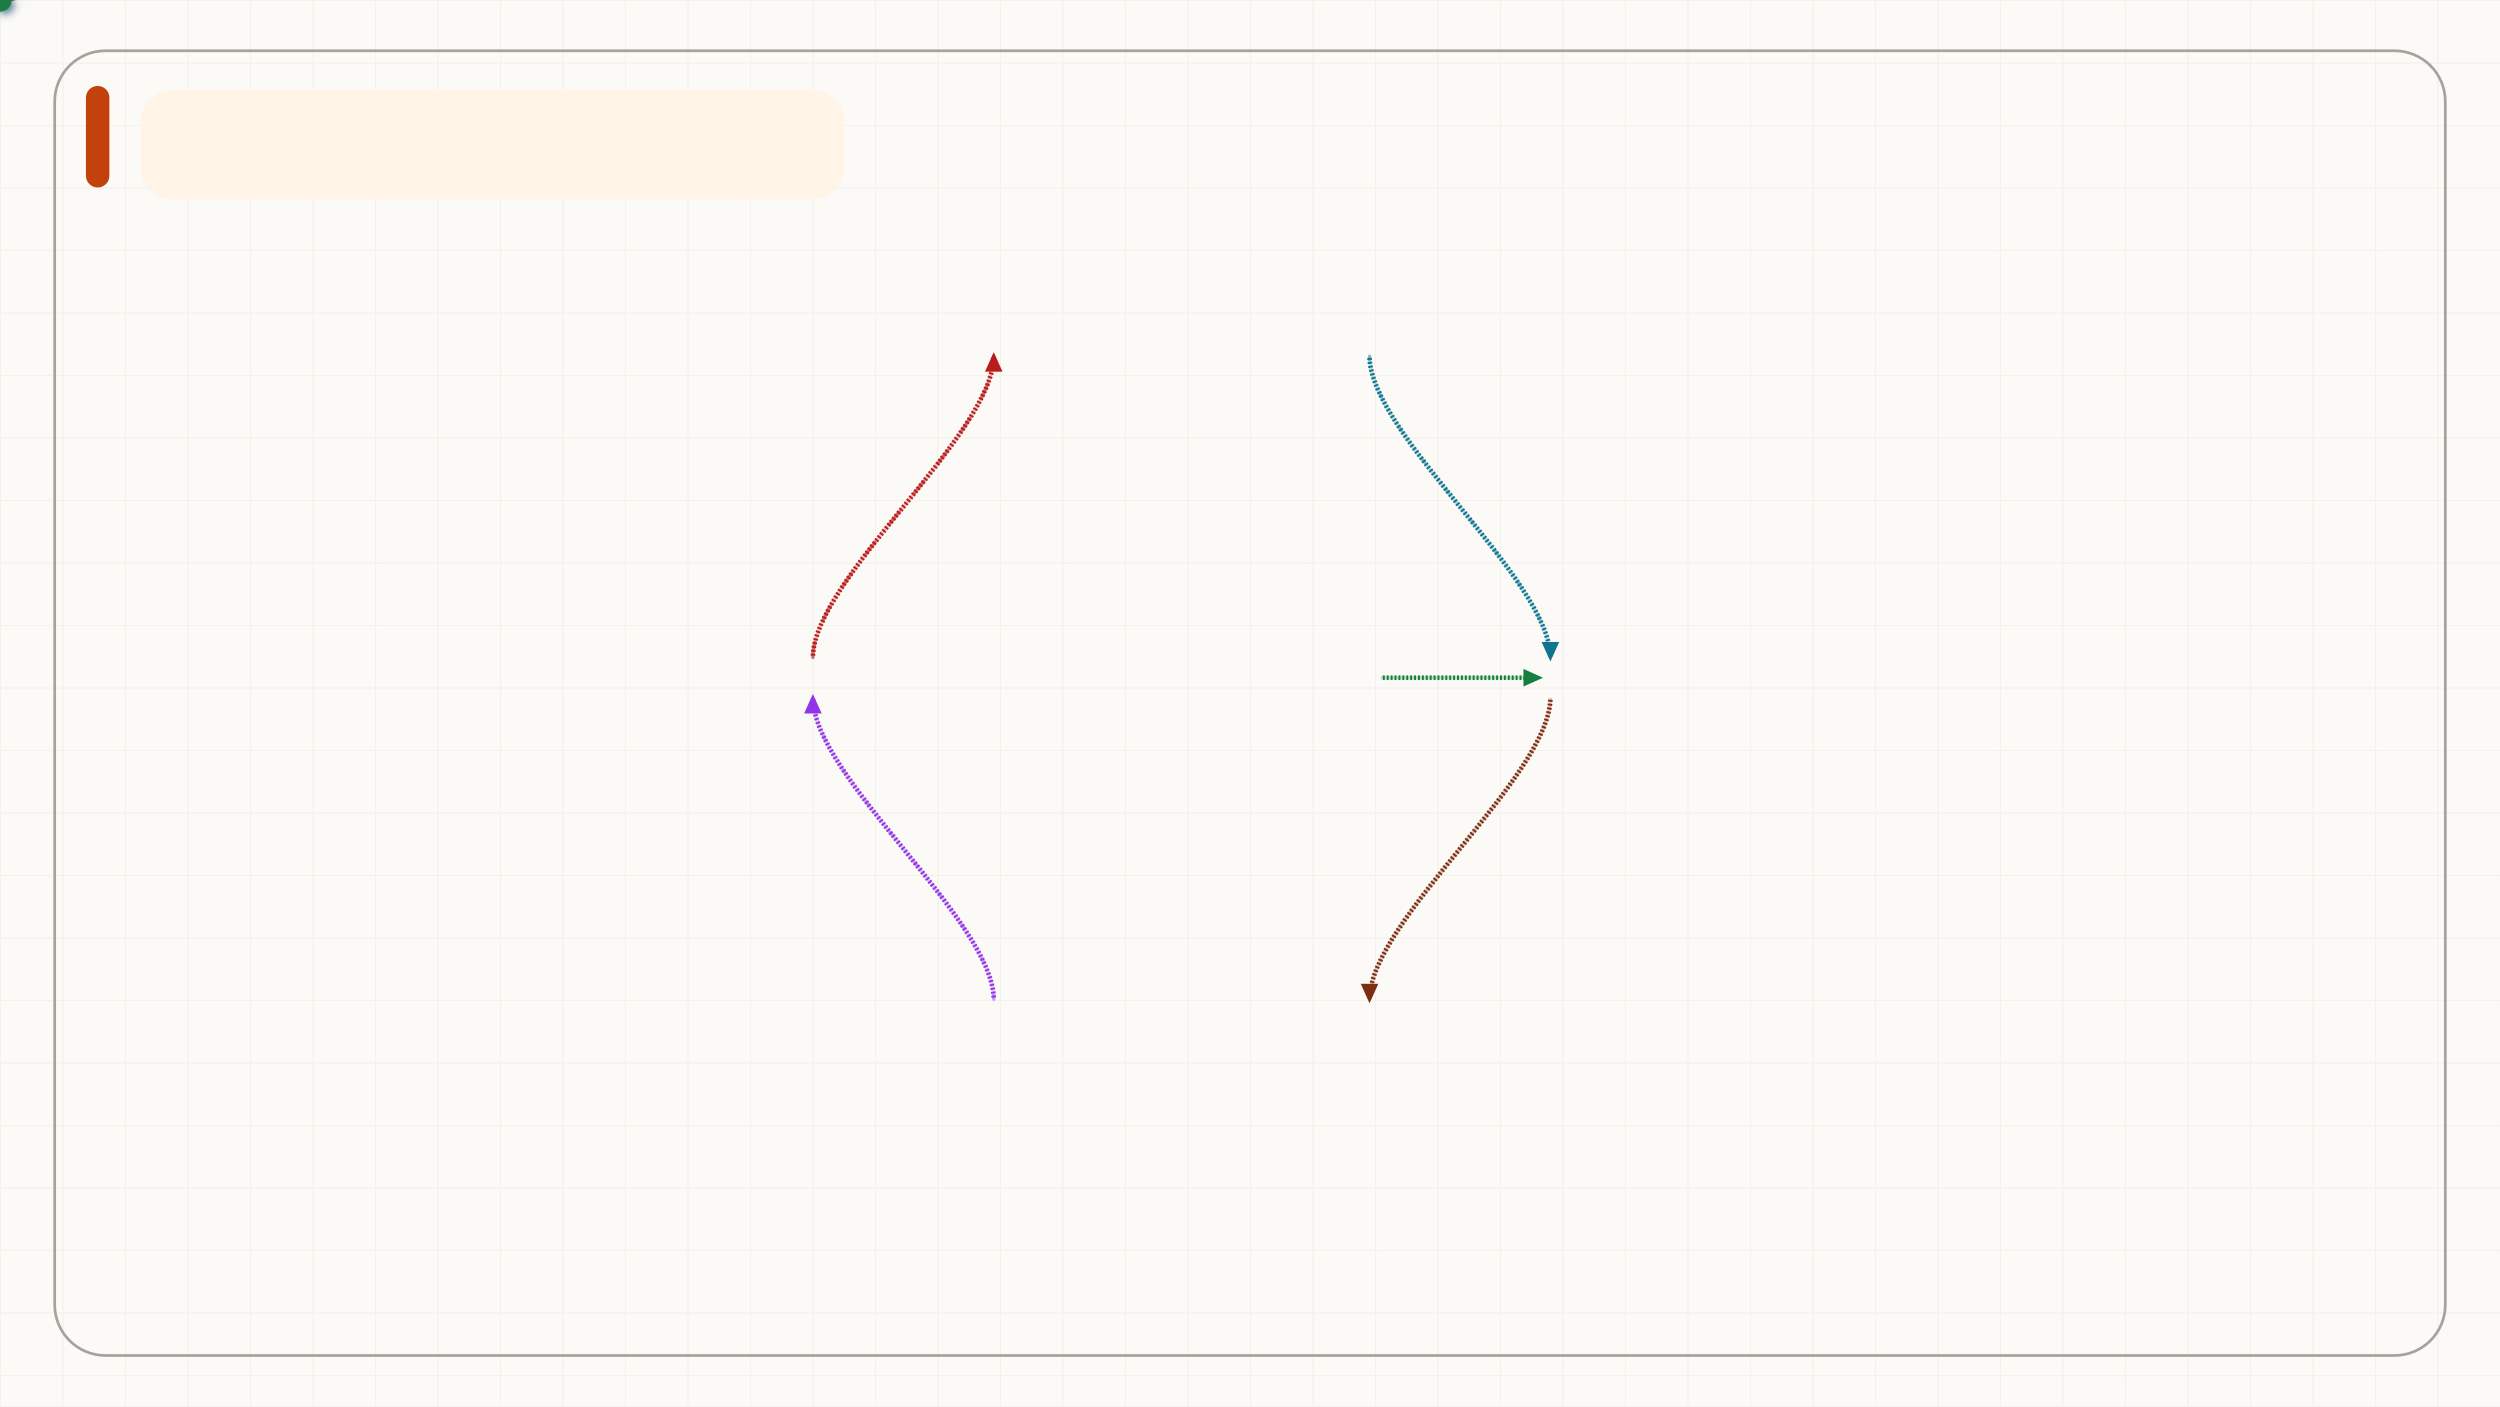
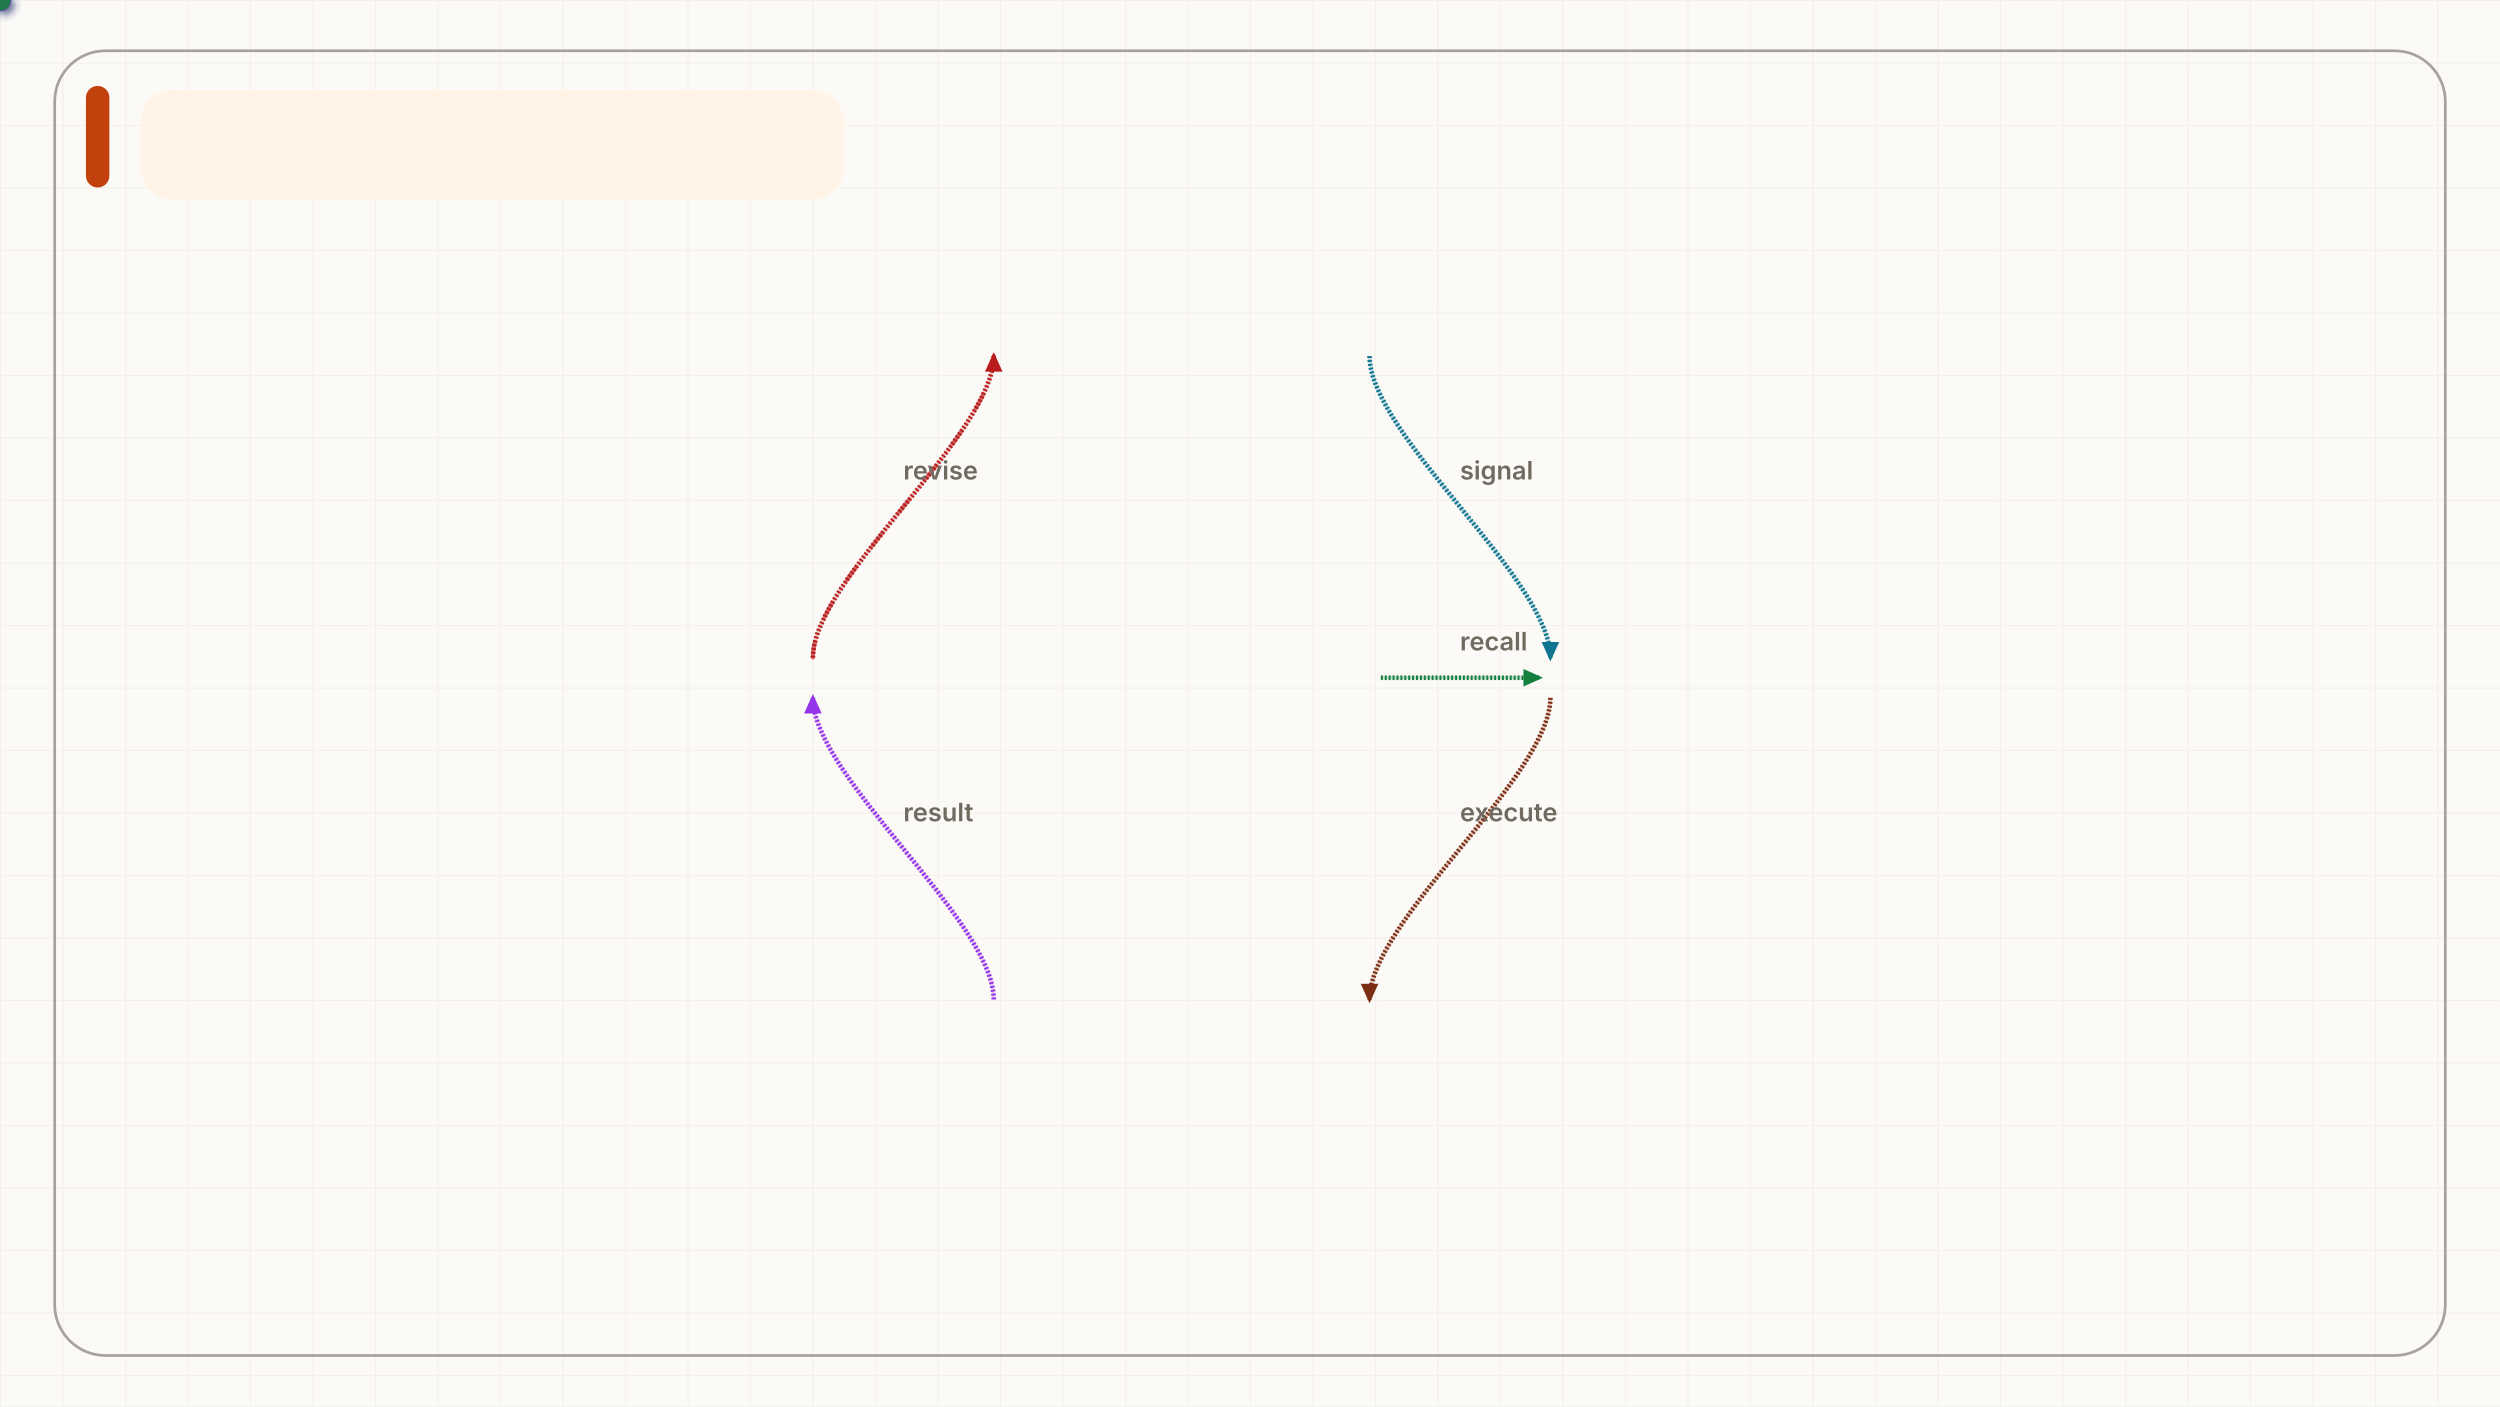
- <svg xmlns="http://www.w3.org/2000/svg" width="1280" height="720" viewBox="0 0 1280 720" role="img" aria-labelledby="diagram-title diagram-desc" data-motion-profile="teaching" data-motion-sequence="step-stagger" data-motion-edge="ghost-flow" data-motion-node="icon-performance" data-motion-group="border-scan" data-motion-title="highlight-sweep" data-motion-reduced="subtle" data-icon-system="illustrated-character-v1">
+ <svg xmlns="http://www.w3.org/2000/svg" width="1280" height="720" viewBox="0 0 1280 720" role="img" aria-labelledby="diagram-title diagram-desc" data-motion-profile="teaching" data-motion-sequence="step-stagger" data-motion-edge="comet-flow" data-motion-node="icon-performance" data-motion-group="border-scan" data-motion-title="highlight-sweep" data-motion-reduced="subtle" data-icon-system="illustrated-character-v1">
  <style>
  .title { font: 700 42px ui-sans-serif, system-ui, -apple-system, BlinkMacSystemFont, "Segoe UI", sans-serif; letter-spacing: 0; }
  .subtitle { font: 400 16px ui-sans-serif, system-ui, -apple-system, BlinkMacSystemFont, "Segoe UI", sans-serif; }
  .node-title { font: 700 18px ui-sans-serif, system-ui, -apple-system, BlinkMacSystemFont, "Segoe UI", sans-serif; }
  .node-caption { font: 400 13px ui-sans-serif, system-ui, -apple-system, BlinkMacSystemFont, "Segoe UI", sans-serif; opacity: 0.84; }
  .group-label { font: 700 14px ui-sans-serif, system-ui, -apple-system, BlinkMacSystemFont, "Segoe UI", sans-serif; text-transform: uppercase; letter-spacing: 0.08em; }
  .edge-label { font: 600 13px ui-sans-serif, system-ui, -apple-system, BlinkMacSystemFont, "Segoe UI", sans-serif; }
  .step-label { font: 700 12px ui-sans-serif, system-ui, -apple-system, BlinkMacSystemFont, "Segoe UI", sans-serif; }
  .edge-flow { stroke-linecap: round; }
  .edge-draw, .edge-base { stroke-linecap: butt; stroke-linejoin: round; }
  .edge-particle { filter: url(#particle-glow); }
  .edge-arrow-particle { filter: url(#particle-glow); }
  .semantic-icon { vector-effect: non-scaling-stroke; }
  .semantic-icon-breathe { transform-box: fill-box; transform-origin: center; animation: semanticIconBreathe 2.8s ease-in-out infinite; }
  .icon-breathe-halo { pointer-events: none; filter: url(#particle-glow); }
  .node-glow, .node-burst { pointer-events: none; }
  #title-accent { transform-origin: 50px 70px; animation: titlePulse 4.8s ease-in-out infinite; }
  #title-highlight { transform-origin: 252px 74px; animation: titleSlide 5.6s ease-in-out infinite; }
  @keyframes titlePulse { 0%, 100% { opacity: 0.76; } 50% { opacity: 1; } }
  @keyframes titleSlide { 0%, 100% { transform: translateX(0); opacity: 0.9; } 50% { transform: translateX(8px); opacity: 1; } }
  @keyframes semanticIconBreathe { 0%, 100% { transform: scale(0.96); opacity: 0.72; } 50% { transform: scale(1.08); opacity: 1; } }
  @media (prefers-reduced-motion: reduce) {
    #title-accent, #title-highlight, .semantic-icon-breathe { animation: none; }
  }
</style>
  <rect width="100%" height="100%" fill="#fbfaf7" />
  <defs>
    <filter id="soft-glow" x="-40%" y="-40%" width="180%" height="180%">
      <feGaussianBlur stdDeviation="5" result="blur" />
      <feMerge>
        <feMergeNode in="blur" />
        <feMergeNode in="SourceGraphic" />
      </feMerge>
    </filter>
    <filter id="particle-glow" x="-80%" y="-80%" width="260%" height="260%">
      <feGaussianBlur stdDeviation="2.6" result="blur" />
      <feMerge>
        <feMergeNode in="blur" />
        <feMergeNode in="SourceGraphic" />
      </feMerge>
    </filter>
    <pattern id="grid" width="32" height="32" patternUnits="userSpaceOnUse">
      <path d="M 32 0 L 0 0 0 32" fill="none" stroke="#ece7df" stroke-width="1" />
    </pattern>
  </defs>
  <rect width="100%" height="100%" fill="url(#grid)" opacity="0.52" />
  <rect x="28" y="26" width="1224" height="668" rx="26" fill="none" stroke="#a8a29e" stroke-width="1.4" opacity="1.00" />
  <rect id="title-accent" x="44" y="44" width="12" height="52" rx="6" fill="#c2410c" />
  <rect id="title-highlight" x="72" y="46" width="360" height="56" rx="16" fill="#fff4e6" />
  <rect class="title-sweep" x="72" y="46" width="0" height="56" rx="16" fill="#c2410c" opacity="0.16">
    <animate attributeName="width" values="0;360;0" dur="3.20s" begin="0.34s" repeatCount="indefinite" />
    <animate attributeName="x" values="72;72;432" dur="3.20s" begin="0.34s" repeatCount="indefinite" />
  </rect>
  <text id="main-title" x="90" y="84" class="title" fill="#2f2a24" opacity="0">
    <animate attributeName="opacity" values="0;1" dur="0.65s" begin="0.08s" fill="freeze" />
  Agent Reflection Loop
</text>
  <text x="74" y="126" class="subtitle" fill="#706a61" opacity="0">
    <animate attributeName="opacity" values="0;1" dur="0.65s" begin="0.28s" fill="freeze" />
  observe, plan, act, evaluate, and learn with a quiet feedback rhythm
</text>
  <g id="group-loop" class="group" opacity="0">
    <animate attributeName="opacity" values="0;1" dur="0.70s" begin="0.17s" fill="freeze" />
    <rect x="190.0" y="85.0" width="820.0" height="535.0" rx="22" fill="#ffffff" fill-opacity="0.34" stroke="#a8a29e" stroke-width="1.6" stroke-dasharray="9 8">
      <animate attributeName="stroke-dashoffset" values="0;-34" dur="5.60s" begin="0.17s" repeatCount="indefinite" />
    </rect>
    <rect class="group-border-scan" x="190.0" y="85.0" width="820.0" height="535.0" rx="22" fill="none" stroke="#a8a29e" stroke-width="3.4" stroke-linecap="round" stroke-dasharray="162.6 948.5" opacity="0.72" filter="url(#soft-glow)">
      <animate attributeName="stroke-dashoffset" values="0;-2710.0" dur="7.15s" begin="0.27s" repeatCount="indefinite" />
    </rect>
    <text x="208.0" y="115.0" class="group-label" fill="#706a61">Reflection Loop</text>
  </g>
  <defs>
    <marker id="arrow-1" markerWidth="12" markerHeight="12" viewBox="0 0 12 12" refX="9" refY="6" orient="auto" markerUnits="userSpaceOnUse">
      <path d="M 1 1.5 L 11 6 L 1 10.5 z" fill="#0e7490" />
    </marker>
  </defs>
  <g class="edge" data-role="source">
    <path class="edge-base" d="M 701.2 182.3 C 701.2 222.3, 793.8 296.7, 793.8 336.7" fill="none" stroke="#0e7490" stroke-width="1.7" opacity="0.24" />
-     <path class="edge-draw" d="M 701.2 182.3 C 701.2 222.3, 793.8 296.7, 793.8 336.7" fill="none" stroke="#0e7490" stroke-width="2.4" pathLength="1" stroke-dasharray="1" stroke-dashoffset="1" marker-end="url(#arrow-1)">
-       <animate attributeName="stroke-dashoffset" values="1;0" dur="0.90s" begin="0.47s" fill="freeze" />
-     </path>
-     <path class="edge-flow edge-flow-ghost-flow" d="M 701.2 182.3 C 701.2 222.3, 793.8 296.7, 793.8 336.7" fill="none" stroke="#0e7490" stroke-width="1.7" stroke-dasharray="2 18" opacity="0.38">
-       <animate attributeName="stroke-dashoffset" values="0;-54" dur="3.02s" begin="0.67s" repeatCount="indefinite" />
-       <animate attributeName="opacity" values="0.27;0.38;0.27" dur="3.02s" begin="0.67s" repeatCount="indefinite" />
-     </path>
-     <circle class="edge-particle" r="5.5" fill="#0e7490" opacity="0.92">
-       <animateMotion dur="4.20s" repeatCount="indefinite" path="M 701.2 182.3 C 701.2 222.3, 793.8 296.7, 793.8 336.7" begin="0.32s" />
-       <animate attributeName="opacity" values="0;0.92;0" dur="4.20s" begin="0.32s" repeatCount="indefinite" />
-     </circle>
-     <circle class="edge-particle" r="3.5" fill="#0e7490" opacity="0.74">
-       <animateMotion dur="4.20s" repeatCount="indefinite" path="M 701.2 182.3 C 701.2 222.3, 793.8 296.7, 793.8 336.7" begin="1.72s" />
-       <animate attributeName="opacity" values="0;0.74;0" dur="4.20s" begin="1.72s" repeatCount="indefinite" />
-     </circle>
-     <circle class="edge-particle" r="2.4" fill="#0e7490" opacity="0.56">
-       <animateMotion dur="4.20s" repeatCount="indefinite" path="M 701.2 182.3 C 701.2 222.3, 793.8 296.7, 793.8 336.7" begin="3.12s" />
-       <animate attributeName="opacity" values="0;0.56;0" dur="4.20s" begin="3.12s" repeatCount="indefinite" />
-     </circle>
-     <circle class="edge-particle" r="1.8" fill="#0e7490" opacity="0.38">
-       <animateMotion dur="4.20s" repeatCount="indefinite" path="M 701.2 182.3 C 701.2 222.3, 793.8 296.7, 793.8 336.7" begin="4.52s" />
-       <animate attributeName="opacity" values="0;0.38;0" dur="4.20s" begin="4.52s" repeatCount="indefinite" />
-     </circle>
-     <text x="747.5" y="245.5" class="edge-label" fill="#706a61" opacity="0">
-       <animate attributeName="opacity" values="0;1" dur="0.45s" begin="0.61s" fill="freeze" />
+     <path class="edge-draw" d="M 701.2 182.3 C 701.2 222.3, 793.8 296.7, 793.8 336.7" fill="none" stroke="#0e7490" stroke-width="2.4" pathLength="1" stroke-dasharray="1" stroke-dashoffset="0" marker-end="url(#arrow-1)" />
+     <circle class="edge-particle edge-comet edge-comet-head" r="5.8" fill="#0e7490" stroke="none" opacity="1.00">
+       <animateMotion dur="1.85s" repeatCount="indefinite" path="M 701.2 182.3 C 701.2 222.3, 793.8 296.7, 793.8 336.7" begin="-0.19s" />
+       <animate attributeName="opacity" values="0;1.00;0" dur="1.85s" begin="-0.19s" repeatCount="indefinite" />
+     </circle>
+     <circle class="edge-particle edge-comet edge-comet-tail" r="4.2" fill="#0e7490" stroke="none" opacity="0.62">
+       <animateMotion dur="1.85s" repeatCount="indefinite" path="M 701.2 182.3 C 701.2 222.3, 793.8 296.7, 793.8 336.7" begin="-0.12s" />
+       <animate attributeName="opacity" values="0;0.62;0" dur="1.85s" begin="-0.12s" repeatCount="indefinite" />
+     </circle>
+     <circle class="edge-particle edge-comet edge-comet-tail" r="3.0" fill="#0e7490" stroke="none" opacity="0.38">
+       <animateMotion dur="1.85s" repeatCount="indefinite" path="M 701.2 182.3 C 701.2 222.3, 793.8 296.7, 793.8 336.7" begin="-0.04s" />
+       <animate attributeName="opacity" values="0;0.38;0" dur="1.85s" begin="-0.04s" repeatCount="indefinite" />
+     </circle>
+     <circle class="edge-particle edge-comet edge-comet-tail" r="2.0" fill="#0e7490" stroke="none" opacity="0.20">
+       <animateMotion dur="1.85s" repeatCount="indefinite" path="M 701.2 182.3 C 701.2 222.3, 793.8 296.7, 793.8 336.7" begin="0.03s" />
+       <animate attributeName="opacity" values="0;0.20;0" dur="1.85s" begin="0.03s" repeatCount="indefinite" />
+     </circle>
+     <text x="747.5" y="245.5" class="edge-label" fill="#706a61" opacity="1">
    signal
  </text>
  </g>
  <defs>
    <marker id="arrow-2" markerWidth="12" markerHeight="12" viewBox="0 0 12 12" refX="9" refY="6" orient="auto" markerUnits="userSpaceOnUse">
      <path d="M 1 1.5 L 11 6 L 1 10.5 z" fill="#7c2d12" />
    </marker>
  </defs>
  <g class="edge" data-role="agent">
    <path class="edge-base" d="M 793.8 357.3 C 793.8 397.3, 701.2 471.7, 701.2 511.7" fill="none" stroke="#7c2d12" stroke-width="1.7" opacity="0.24" />
-     <path class="edge-draw" d="M 793.8 357.3 C 793.8 397.3, 701.2 471.7, 701.2 511.7" fill="none" stroke="#7c2d12" stroke-width="2.4" pathLength="1" stroke-dasharray="1" stroke-dashoffset="1" marker-end="url(#arrow-2)">
-       <animate attributeName="stroke-dashoffset" values="1;0" dur="0.90s" begin="0.59s" fill="freeze" />
-     </path>
-     <path class="edge-particle edge-arrow-particle" d="M -8.0 -4.8 L 8.0 0 L -8.0 4.8 Z" fill="#7c2d12" opacity="0.92">
-       <animateMotion dur="4.20s" repeatCount="indefinite" path="M 793.8 357.3 C 793.8 397.3, 701.2 471.7, 701.2 511.7" begin="0.64s" rotate="auto" />
-       <animate attributeName="opacity" values="0;0.92;0" dur="4.20s" begin="0.64s" repeatCount="indefinite" />
-     </path>
-     <text x="747.5" y="420.5" class="edge-label" fill="#706a61" opacity="0">
-       <animate attributeName="opacity" values="0;1" dur="0.45s" begin="0.73s" fill="freeze" />
+     <path class="edge-draw" d="M 793.8 357.3 C 793.8 397.3, 701.2 471.7, 701.2 511.7" fill="none" stroke="#7c2d12" stroke-width="2.4" pathLength="1" stroke-dasharray="1" stroke-dashoffset="0" marker-end="url(#arrow-2)" />
+     <circle class="edge-particle edge-packet" r="5.5" fill="#7c2d12" stroke="none" opacity="0.92">
+       <animateMotion dur="1.65s" repeatCount="indefinite" path="M 793.8 357.3 C 793.8 397.3, 701.2 471.7, 701.2 511.7" begin="-0.38s" />
+       <animate attributeName="opacity" values="0;0.92;0" dur="1.65s" begin="-0.38s" repeatCount="indefinite" />
+     </circle>
+     <text x="747.5" y="420.5" class="edge-label" fill="#706a61" opacity="1">
    execute
  </text>
  </g>
  <defs>
    <marker id="arrow-3" markerWidth="12" markerHeight="12" viewBox="0 0 12 12" refX="9" refY="6" orient="auto" markerUnits="userSpaceOnUse">
      <path d="M 1 1.5 L 11 6 L 1 10.5 z" fill="#9333ea" />
    </marker>
  </defs>
  <g class="edge" data-role="tool">
    <path class="edge-base" d="M 508.8 511.7 C 508.8 471.7, 416.2 397.3, 416.2 357.3" fill="none" stroke="#9333ea" stroke-width="1.7" opacity="0.24" />
-     <path class="edge-draw" d="M 508.8 511.7 C 508.8 471.7, 416.2 397.3, 416.2 357.3" fill="none" stroke="#9333ea" stroke-width="2.4" pathLength="1" stroke-dasharray="1" stroke-dashoffset="1" marker-end="url(#arrow-3)">
-       <animate attributeName="stroke-dashoffset" values="1;0" dur="0.90s" begin="0.71s" fill="freeze" />
-     </path>
-     <path class="edge-flow edge-flow-ghost-flow" d="M 508.8 511.7 C 508.8 471.7, 416.2 397.3, 416.2 357.3" fill="none" stroke="#9333ea" stroke-width="1.7" stroke-dasharray="2 18" opacity="0.38">
-       <animate attributeName="stroke-dashoffset" values="0;-54" dur="3.02s" begin="0.91s" repeatCount="indefinite" />
-       <animate attributeName="opacity" values="0.27;0.38;0.27" dur="3.02s" begin="0.91s" repeatCount="indefinite" />
-     </path>
-     <circle class="edge-particle" r="5.5" fill="#9333ea" opacity="0.92">
-       <animateMotion dur="4.20s" repeatCount="indefinite" path="M 508.8 511.7 C 508.8 471.7, 416.2 397.3, 416.2 357.3" begin="0.96s" />
-       <animate attributeName="opacity" values="0;0.92;0" dur="4.20s" begin="0.96s" repeatCount="indefinite" />
-     </circle>
-     <circle class="edge-particle" r="3.5" fill="#9333ea" opacity="0.74">
-       <animateMotion dur="4.20s" repeatCount="indefinite" path="M 508.8 511.7 C 508.8 471.7, 416.2 397.3, 416.2 357.3" begin="2.36s" />
-       <animate attributeName="opacity" values="0;0.74;0" dur="4.20s" begin="2.36s" repeatCount="indefinite" />
-     </circle>
-     <circle class="edge-particle" r="2.4" fill="#9333ea" opacity="0.56">
-       <animateMotion dur="4.20s" repeatCount="indefinite" path="M 508.8 511.7 C 508.8 471.7, 416.2 397.3, 416.2 357.3" begin="3.76s" />
-       <animate attributeName="opacity" values="0;0.56;0" dur="4.20s" begin="3.76s" repeatCount="indefinite" />
-     </circle>
-     <circle class="edge-particle" r="1.8" fill="#9333ea" opacity="0.38">
-       <animateMotion dur="4.20s" repeatCount="indefinite" path="M 508.8 511.7 C 508.8 471.7, 416.2 397.3, 416.2 357.3" begin="5.16s" />
-       <animate attributeName="opacity" values="0;0.38;0" dur="4.20s" begin="5.16s" repeatCount="indefinite" />
-     </circle>
-     <text x="462.5" y="420.5" class="edge-label" fill="#706a61" opacity="0">
-       <animate attributeName="opacity" values="0;1" dur="0.45s" begin="0.85s" fill="freeze" />
+     <path class="edge-draw" d="M 508.8 511.7 C 508.8 471.7, 416.2 397.3, 416.2 357.3" fill="none" stroke="#9333ea" stroke-width="2.4" pathLength="1" stroke-dasharray="1" stroke-dashoffset="0" marker-end="url(#arrow-3)" />
+     <circle class="edge-particle edge-comet edge-comet-head" r="5.8" fill="#9333ea" stroke="none" opacity="1.00">
+       <animateMotion dur="1.85s" repeatCount="indefinite" path="M 508.8 511.7 C 508.8 471.7, 416.2 397.3, 416.2 357.3" begin="-0.57s" />
+       <animate attributeName="opacity" values="0;1.00;0" dur="1.85s" begin="-0.57s" repeatCount="indefinite" />
+     </circle>
+     <circle class="edge-particle edge-comet edge-comet-tail" r="4.2" fill="#9333ea" stroke="none" opacity="0.62">
+       <animateMotion dur="1.85s" repeatCount="indefinite" path="M 508.8 511.7 C 508.8 471.7, 416.2 397.3, 416.2 357.3" begin="-0.50s" />
+       <animate attributeName="opacity" values="0;0.62;0" dur="1.85s" begin="-0.50s" repeatCount="indefinite" />
+     </circle>
+     <circle class="edge-particle edge-comet edge-comet-tail" r="3.0" fill="#9333ea" stroke="none" opacity="0.38">
+       <animateMotion dur="1.85s" repeatCount="indefinite" path="M 508.8 511.7 C 508.8 471.7, 416.2 397.3, 416.2 357.3" begin="-0.42s" />
+       <animate attributeName="opacity" values="0;0.38;0" dur="1.85s" begin="-0.42s" repeatCount="indefinite" />
+     </circle>
+     <circle class="edge-particle edge-comet edge-comet-tail" r="2.0" fill="#9333ea" stroke="none" opacity="0.20">
+       <animateMotion dur="1.85s" repeatCount="indefinite" path="M 508.8 511.7 C 508.8 471.7, 416.2 397.3, 416.2 357.3" begin="-0.35s" />
+       <animate attributeName="opacity" values="0;0.20;0" dur="1.85s" begin="-0.35s" repeatCount="indefinite" />
+     </circle>
+     <text x="462.5" y="420.5" class="edge-label" fill="#706a61" opacity="1">
    result
  </text>
  </g>
  <defs>
    <marker id="arrow-4" markerWidth="12" markerHeight="12" viewBox="0 0 12 12" refX="9" refY="6" orient="auto" markerUnits="userSpaceOnUse">
      <path d="M 1 1.5 L 11 6 L 1 10.5 z" fill="#b91c1c" />
    </marker>
  </defs>
  <g class="edge" data-role="risk">
    <path class="edge-base" d="M 416.2 336.7 C 416.2 296.7, 508.8 222.3, 508.8 182.3" fill="none" stroke="#b91c1c" stroke-width="1.7" opacity="0.24" />
-     <path class="edge-draw" d="M 416.2 336.7 C 416.2 296.7, 508.8 222.3, 508.8 182.3" fill="none" stroke="#b91c1c" stroke-width="2.4" pathLength="1" stroke-dasharray="1" stroke-dashoffset="1" marker-end="url(#arrow-4)">
-       <animate attributeName="stroke-dashoffset" values="1;0" dur="0.90s" begin="0.83s" fill="freeze" />
+     <path class="edge-draw" d="M 416.2 336.7 C 416.2 296.7, 508.8 222.3, 508.8 182.3" fill="none" stroke="#b91c1c" stroke-width="2.4" pathLength="1" stroke-dasharray="1" stroke-dashoffset="0" marker-end="url(#arrow-4)" />
+     <path class="edge-flow edge-flow-stream-flow" d="M 416.2 336.7 C 416.2 296.7, 508.8 222.3, 508.8 182.3" fill="none" stroke="#b91c1c" stroke-width="2.1" stroke-linecap="round" stroke-dasharray="8 14" opacity="0.58">
+       <animate attributeName="stroke-dashoffset" values="0;-44" dur="1.35s" begin="-0.44s" repeatCount="indefinite" />
    </path>
-     <path class="edge-flow edge-flow-dynamic-dash" d="M 416.2 336.7 C 416.2 296.7, 508.8 222.3, 508.8 182.3" fill="none" stroke="#b91c1c" stroke-width="1.7" stroke-dasharray="8 12" opacity="0.55">
-       <animate attributeName="stroke-dashoffset" values="0;-54" dur="3.02s" begin="1.03s" repeatCount="indefinite" />
-       <animate attributeName="opacity" values="0.39;0.55;0.39" dur="3.02s" begin="1.03s" repeatCount="indefinite" />
-     </path>
-     <text x="462.5" y="245.5" class="edge-label" fill="#706a61" opacity="0">
-       <animate attributeName="opacity" values="0;1" dur="0.45s" begin="0.97s" fill="freeze" />
+     <text x="462.5" y="245.5" class="edge-label" fill="#706a61" opacity="1">
    revise
  </text>
  </g>
  <defs>
    <marker id="arrow-5" markerWidth="12" markerHeight="12" viewBox="0 0 12 12" refX="9" refY="6" orient="auto" markerUnits="userSpaceOnUse">
      <path d="M 1 1.5 L 11 6 L 1 10.5 z" fill="#15803d" />
    </marker>
  </defs>
  <g class="edge" data-role="memory">
    <path class="edge-base" d="M 707.0 347.0 L 788.0 347.0" fill="none" stroke="#15803d" stroke-width="1.7" opacity="0.24" />
-     <path class="edge-draw" d="M 707.0 347.0 L 788.0 347.0" fill="none" stroke="#15803d" stroke-width="2.4" pathLength="1" stroke-dasharray="1" stroke-dashoffset="1" marker-end="url(#arrow-5)">
-       <animate attributeName="stroke-dashoffset" values="1;0" dur="0.90s" begin="0.95s" fill="freeze" />
-     </path>
-     <circle class="edge-particle" r="6.0" fill="#15803d" opacity="0.92">
-       <animateMotion dur="4.20s" repeatCount="indefinite" path="M 707.0 347.0 L 788.0 347.0" begin="1.60s" />
-       <animate attributeName="opacity" values="0;0.92;0" dur="4.20s" begin="1.60s" repeatCount="indefinite" />
-     </circle>
-     <circle class="edge-particle" r="3.8" fill="#15803d" opacity="0.74">
-       <animateMotion dur="4.20s" repeatCount="indefinite" path="M 707.0 347.0 L 788.0 347.0" begin="3.00s" />
-       <animate attributeName="opacity" values="0;0.74;0" dur="4.20s" begin="3.00s" repeatCount="indefinite" />
-     </circle>
-     <text x="747.5" y="333.0" class="edge-label" fill="#706a61" opacity="0">
-       <animate attributeName="opacity" values="0;1" dur="0.45s" begin="1.09s" fill="freeze" />
+     <path class="edge-draw" d="M 707.0 347.0 L 788.0 347.0" fill="none" stroke="#15803d" stroke-width="2.4" pathLength="1" stroke-dasharray="1" stroke-dashoffset="0" marker-end="url(#arrow-5)" />
+     <circle class="edge-particle edge-packet" r="5.5" fill="#15803d" stroke="none" opacity="0.92">
+       <animateMotion dur="1.65s" repeatCount="indefinite" path="M 707.0 347.0 L 788.0 347.0" begin="-0.95s" />
+       <animate attributeName="opacity" values="0;0.92;0" dur="1.65s" begin="-0.95s" repeatCount="indefinite" />
+     </circle>
+     <text x="747.5" y="333.0" class="edge-label" fill="#706a61" opacity="1">
    recall
  </text>
  </g>
  <g id="node-observe" class="node motion-node" data-role="source" opacity="0">
    <animate attributeName="opacity" values="0;1" dur="0.55s" begin="0.25s" fill="freeze" />
    <rect x="515.0" y="130.0" width="180.0" height="84.0" rx="12.0" fill="#ecfeff" stroke="#0e7490" stroke-width="1.8" />
    <g class="semantic-icon-wrap semantic-icon-character-wrap" data-icon="search" data-node-id="observe" opacity="0.98">
      <g id="icon-observe-root" class="semantic-icon semantic-icon-illustrated-character-v1" data-semantic-role="scout-scan-find" data-rest-opacity="1" transform="translate(533.8 147.6) scale(0.4872)">
        <g class="illustrated-character-motion-shell">
          <circle id="icon-observe-lens" class="illustrated-character-part illustrated-character-lens" data-rest-opacity="1" cx="45" cy="46" r="23" fill="#83d9ed" stroke="#283047" stroke-width="3" stroke-linecap="round" stroke-linejoin="round" />
          <path id="icon-observe-lens-shine" class="illustrated-character-part illustrated-character-lens-shine" data-rest-opacity="1" d="M31 40c4-9 13-14 23-12" fill="none" stroke="#283047" stroke-width="3" stroke-linecap="round" stroke-linejoin="round" />
          <path id="icon-observe-scan" class="illustrated-character-part illustrated-character-scan" data-rest-opacity="1" d="M25 46h40" fill="none" stroke="#283047" stroke-width="3" stroke-linecap="round" stroke-linejoin="round" />
          <path id="icon-observe-handle" class="illustrated-character-part illustrated-character-handle" data-rest-opacity="1" d="M61 62l16 16" fill="none" stroke="#283047" stroke-width="3" stroke-linecap="round" stroke-linejoin="round" />
          <path id="icon-observe-marker" class="illustrated-character-part illustrated-character-marker" data-rest-opacity="1" d="M45 33c-6 0-10 4-10 10 0 8 10 17 10 17s10-9 10-17c0-6-4-10-10-10z" fill="#ffd2b8" stroke="#283047" stroke-width="3" stroke-linecap="round" stroke-linejoin="round" />
          <circle id="icon-observe-marker-dot" class="illustrated-character-part illustrated-character-marker-dot" data-rest-opacity="1" cx="45" cy="43" r="3" fill="#fffdf6" stroke="#283047" stroke-width="3" stroke-linecap="round" stroke-linejoin="round" />
          <path id="icon-observe-spark" class="illustrated-character-part illustrated-character-spark" data-rest-opacity="1" d="M77 22l2 5 5 2-5 2-2 5-2-5-5-2 5-2z" fill="#ffd45e" stroke="#283047" stroke-width="3" stroke-linecap="round" stroke-linejoin="round" />
        </g>
      </g>
    </g>
    <text x="631.4" y="158.0" text-anchor="middle" fill="#2f2a24">
      <tspan x="631.4" dy="18" class="node-title">Observe</tspan>
      <tspan x="631.4" dy="17" class="node-caption">state</tspan>
    </text>
  </g>
  <g id="node-plan" class="node motion-node" data-role="agent" opacity="0">
    <animate attributeName="opacity" values="0;1" dur="0.55s" begin="0.37s" fill="freeze" />
    <rect x="800.0" y="305.0" width="180.0" height="84.0" rx="12.0" fill="#fff1e8" stroke="#7c2d12" stroke-width="1.8" />
    <g class="semantic-icon-wrap semantic-icon-character-wrap" data-icon="agent" data-node-id="plan" opacity="0.98">
      <g id="icon-plan-root" class="semantic-icon semantic-icon-illustrated-character-v1" data-semantic-role="think-decide-confirm" data-rest-opacity="1" transform="translate(818.8 322.6) scale(0.4872)">
        <g class="illustrated-character-motion-shell">
          <path id="icon-plan-brain-left" class="illustrated-character-part illustrated-character-brain-left" data-rest-opacity="1" d="M48 18C31 10 13 23 18 39C4 48 10 67 25 70C26 86 44 91 52 78L52 30C51 25 50 21 48 18Z" fill="#49c99a" stroke="#283047" stroke-width="3" stroke-linecap="round" stroke-linejoin="round" />
          <path id="icon-plan-brain-right" class="illustrated-character-part illustrated-character-brain-right" data-rest-opacity="1" d="M52 18C69 10 87 23 82 39C96 48 90 67 75 70C74 86 56 91 48 78L48 30C49 25 50 21 52 18Z" fill="#c5b8f2" stroke="#283047" stroke-width="3" stroke-linecap="round" stroke-linejoin="round" />
          <path id="icon-plan-brain-veins" class="illustrated-character-part illustrated-character-brain-veins" data-rest-opacity="1" d="M34 27c-5 6 4 9 1 16m-8 12c8-1 5 9 11 11m28-39c5 6-4 9-1 16m8 12c-8-1-5 9-11 11" fill="none" stroke="#283047" stroke-width="3" stroke-linecap="round" stroke-linejoin="round" />
          <rect id="icon-plan-chip" class="illustrated-character-part illustrated-character-chip" data-rest-opacity="1" x="31" y="33" width="38" height="32" rx="4" fill="#fffdf6" stroke="#283047" stroke-width="3" stroke-linecap="round" stroke-linejoin="round" />
          <text id="icon-plan-chip-label" class="illustrated-character-part illustrated-character-chip-label" data-rest-opacity="1" x="50" y="54" fill="#283047" text-anchor="middle" font-family="ui-sans-serif, system-ui" font-size="20" font-weight="700">AI</text>
          <path id="icon-plan-signal" class="illustrated-character-part illustrated-character-signal" data-rest-opacity="1" d="M73 39h7m-7 7h10m-10 7h7" fill="none" stroke="#283047" stroke-width="3" stroke-linecap="round" stroke-linejoin="round" />
          <path id="icon-plan-spark" class="illustrated-character-part illustrated-character-spark" data-rest-opacity="1" d="M21 20l2 5 5 2-5 2-2 5-2-5-5-2 5-2z" fill="#ffd45e" stroke="#283047" stroke-width="3" stroke-linecap="round" stroke-linejoin="round" />
        </g>
      </g>
    </g>
    <text x="916.4" y="333.0" text-anchor="middle" fill="#2f2a24">
      <tspan x="916.4" dy="18" class="node-title">Plan</tspan>
      <tspan x="916.4" dy="17" class="node-caption">next step</tspan>
    </text>
  </g>
  <g id="node-act" class="node motion-node" data-role="tool" opacity="0">
    <animate attributeName="opacity" values="0;1" dur="0.55s" begin="0.49s" fill="freeze" />
    <rect x="515.0" y="480.0" width="180.0" height="84.0" rx="12.0" fill="#faf5ff" stroke="#9333ea" stroke-width="1.8" />
    <g class="semantic-icon-wrap semantic-icon-character-wrap" data-icon="tool" data-node-id="act" opacity="0.98">
      <g id="icon-act-root" class="semantic-icon semantic-icon-illustrated-character-v1" data-semantic-role="kit-act-confirm" data-rest-opacity="1" transform="translate(533.8 497.6) scale(0.4872)">
        <g class="illustrated-character-motion-shell">
          <path id="icon-act-bucket" class="illustrated-character-part illustrated-character-bucket" data-rest-opacity="1" d="M25 40h50l-5 43H30z" fill="#39b8b5" stroke="#283047" stroke-width="3" stroke-linecap="round" stroke-linejoin="round" />
          <path id="icon-act-lid" class="illustrated-character-part illustrated-character-lid" data-rest-opacity="1" d="M29 39c5-12 37-12 42 0z" fill="#c5b8f2" stroke="#283047" stroke-width="3" stroke-linecap="round" stroke-linejoin="round" />
          <path id="icon-act-handle" class="illustrated-character-part illustrated-character-handle" data-rest-opacity="1" d="M35 41c0-17 30-17 30 0" fill="none" stroke="#283047" stroke-width="3" stroke-linecap="round" stroke-linejoin="round" />
          <path id="icon-act-wrench" class="illustrated-character-part illustrated-character-wrench" data-rest-opacity="1" d="M55 28c6-5 13-2 15 3l-7 4 6 7-8 8-7-6-4 7c-6-2-9-9-5-15l5 4 6-6z" fill="#ffd45e" stroke="#283047" stroke-width="3" stroke-linecap="round" stroke-linejoin="round" />
          <circle id="icon-act-wrench-hole" class="illustrated-character-part illustrated-character-wrench-hole" data-rest-opacity="1" cx="65" cy="31" r="3" fill="#fffdf6" stroke="#283047" stroke-width="3" stroke-linecap="round" stroke-linejoin="round" />
          <path id="icon-act-spark" class="illustrated-character-part illustrated-character-spark" data-rest-opacity="1" d="M27 66l2 5 5 2-5 2-2 5-2-5-5-2 5-2z" fill="#ffd2b8" stroke="#283047" stroke-width="3" stroke-linecap="round" stroke-linejoin="round" />
        </g>
      </g>
    </g>
    <text x="631.4" y="508.0" text-anchor="middle" fill="#2f2a24">
      <tspan x="631.4" dy="18" class="node-title">Act</tspan>
      <tspan x="631.4" dy="17" class="node-caption">tool use</tspan>
    </text>
  </g>
  <g id="node-evaluate" class="node motion-node" data-role="risk" opacity="0">
    <animate attributeName="opacity" values="0;1" dur="0.55s" begin="0.61s" fill="freeze" />
    <rect x="230.0" y="305.0" width="180.0" height="84.0" rx="12.0" fill="#fef2f2" stroke="#b91c1c" stroke-width="1.8" />
    <g class="semantic-icon-wrap semantic-icon-character-wrap" data-icon="shield" data-node-id="evaluate" opacity="0.98">
      <g id="icon-evaluate-root" class="semantic-icon semantic-icon-illustrated-character-v1" data-semantic-role="guard-scan-confirm" data-rest-opacity="1" transform="translate(248.8 322.6) scale(0.4872)">
        <g class="illustrated-character-motion-shell">
          <path id="icon-evaluate-shell" class="illustrated-character-part illustrated-character-shell" data-rest-opacity="1" d="M50 16l28 10v22c0 19-12 31-28 37-16-6-28-18-28-37V26z" fill="#c5b8f2" stroke="#283047" stroke-width="3" stroke-linecap="round" stroke-linejoin="round" />
          <path id="icon-evaluate-core" class="illustrated-character-part illustrated-character-core" data-rest-opacity="1" d="M50 29l15 6v13c0 10-6 17-15 21-9-4-15-11-15-21V35z" fill="#fffdf6" stroke="#283047" stroke-width="3" stroke-linecap="round" stroke-linejoin="round" />
          <path id="icon-evaluate-scan" class="illustrated-character-part illustrated-character-scan" data-rest-opacity="1" d="M35 47h30" fill="none" stroke="#283047" stroke-width="3" stroke-linecap="round" stroke-linejoin="round" />
          <path id="icon-evaluate-check" class="illustrated-character-part illustrated-character-check" data-rest-opacity="1" d="M42 50l6 6 12-14" fill="none" stroke="#283047" stroke-width="3" stroke-linecap="round" stroke-linejoin="round" />
        </g>
      </g>
    </g>
    <text x="346.4" y="333.0" text-anchor="middle" fill="#2f2a24">
      <tspan x="346.4" dy="18" class="node-title">Evaluate</tspan>
      <tspan x="346.4" dy="17" class="node-caption">quality</tspan>
    </text>
  </g>
  <g id="node-learn" class="node motion-node" data-role="memory" opacity="0">
    <animate attributeName="opacity" values="0;1" dur="0.55s" begin="0.73s" fill="freeze" />
    <rect x="515.0" y="305.0" width="180.0" height="84.0" rx="12.0" fill="#f0fdf4" stroke="#15803d" stroke-width="1.8" />
    <g class="semantic-icon-wrap semantic-icon-character-wrap" data-icon="memory" data-node-id="learn" opacity="0.98">
      <g id="icon-learn-root" class="semantic-icon semantic-icon-illustrated-character-v1" data-semantic-role="index-commit-recall" data-rest-opacity="1" transform="translate(533.8 322.6) scale(0.4872)">
        <g class="illustrated-character-motion-shell">
          <rect id="icon-learn-back-card" class="illustrated-character-part illustrated-character-back-card" data-rest-opacity="1" x="25" y="24" width="47" height="50" rx="7" fill="#c5b8f2" stroke="#283047" stroke-width="3" stroke-linecap="round" stroke-linejoin="round" />
          <rect id="icon-learn-front-card" class="illustrated-character-part illustrated-character-front-card" data-rest-opacity="1" x="33" y="33" width="44" height="48" rx="7" fill="#fffdf6" stroke="#283047" stroke-width="3" stroke-linecap="round" stroke-linejoin="round" />
          <path id="icon-learn-bookmark" class="illustrated-character-part illustrated-character-bookmark" data-rest-opacity="1" d="M62 33v19l-6-4-6 4V33z" fill="#ffd2b8" stroke="#283047" stroke-width="3" stroke-linecap="round" stroke-linejoin="round" />
          <path id="icon-learn-key-line" class="illustrated-character-part illustrated-character-key-line" data-rest-opacity="1" d="M43 59h24m-24 8h17" fill="none" stroke="#283047" stroke-width="3" stroke-linecap="round" stroke-linejoin="round" />
          <circle id="icon-learn-memory-dot" class="illustrated-character-part illustrated-character-memory-dot" data-rest-opacity="1" cx="38" cy="29" r="4" fill="#49c99a" stroke="#283047" stroke-width="3" stroke-linecap="round" stroke-linejoin="round" />
        </g>
      </g>
    </g>
    <text x="631.4" y="333.0" text-anchor="middle" fill="#2f2a24">
      <tspan x="631.4" dy="18" class="node-title">Learn</tspan>
      <tspan x="631.4" dy="17" class="node-caption">memory</tspan>
    </text>
  </g>
</svg>
